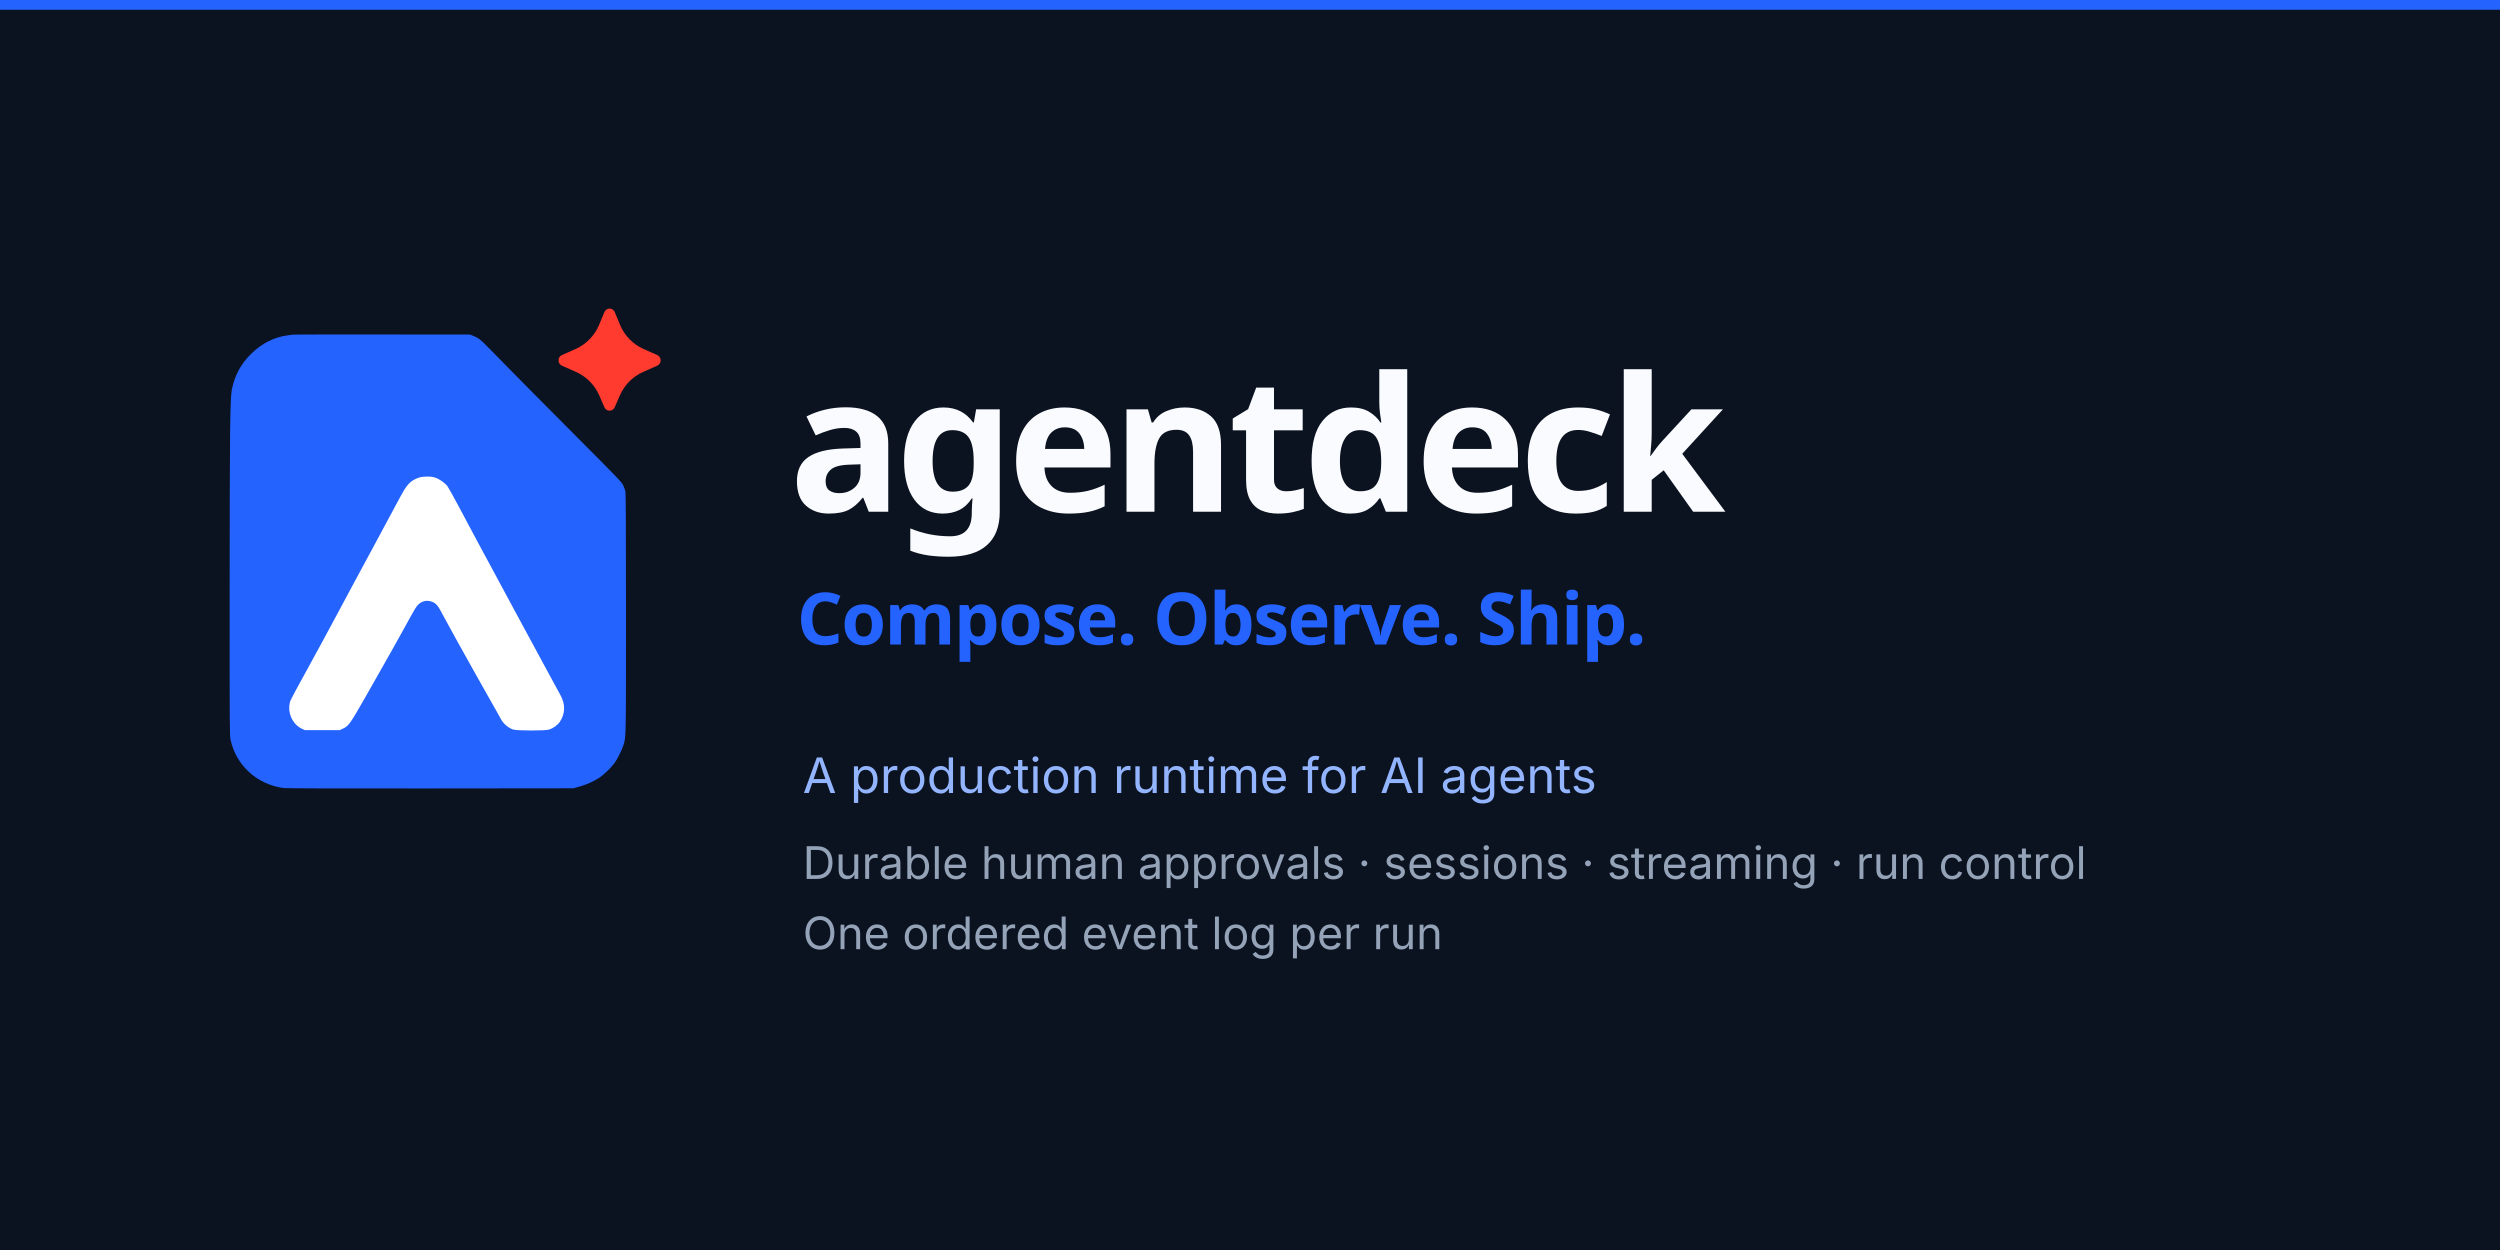
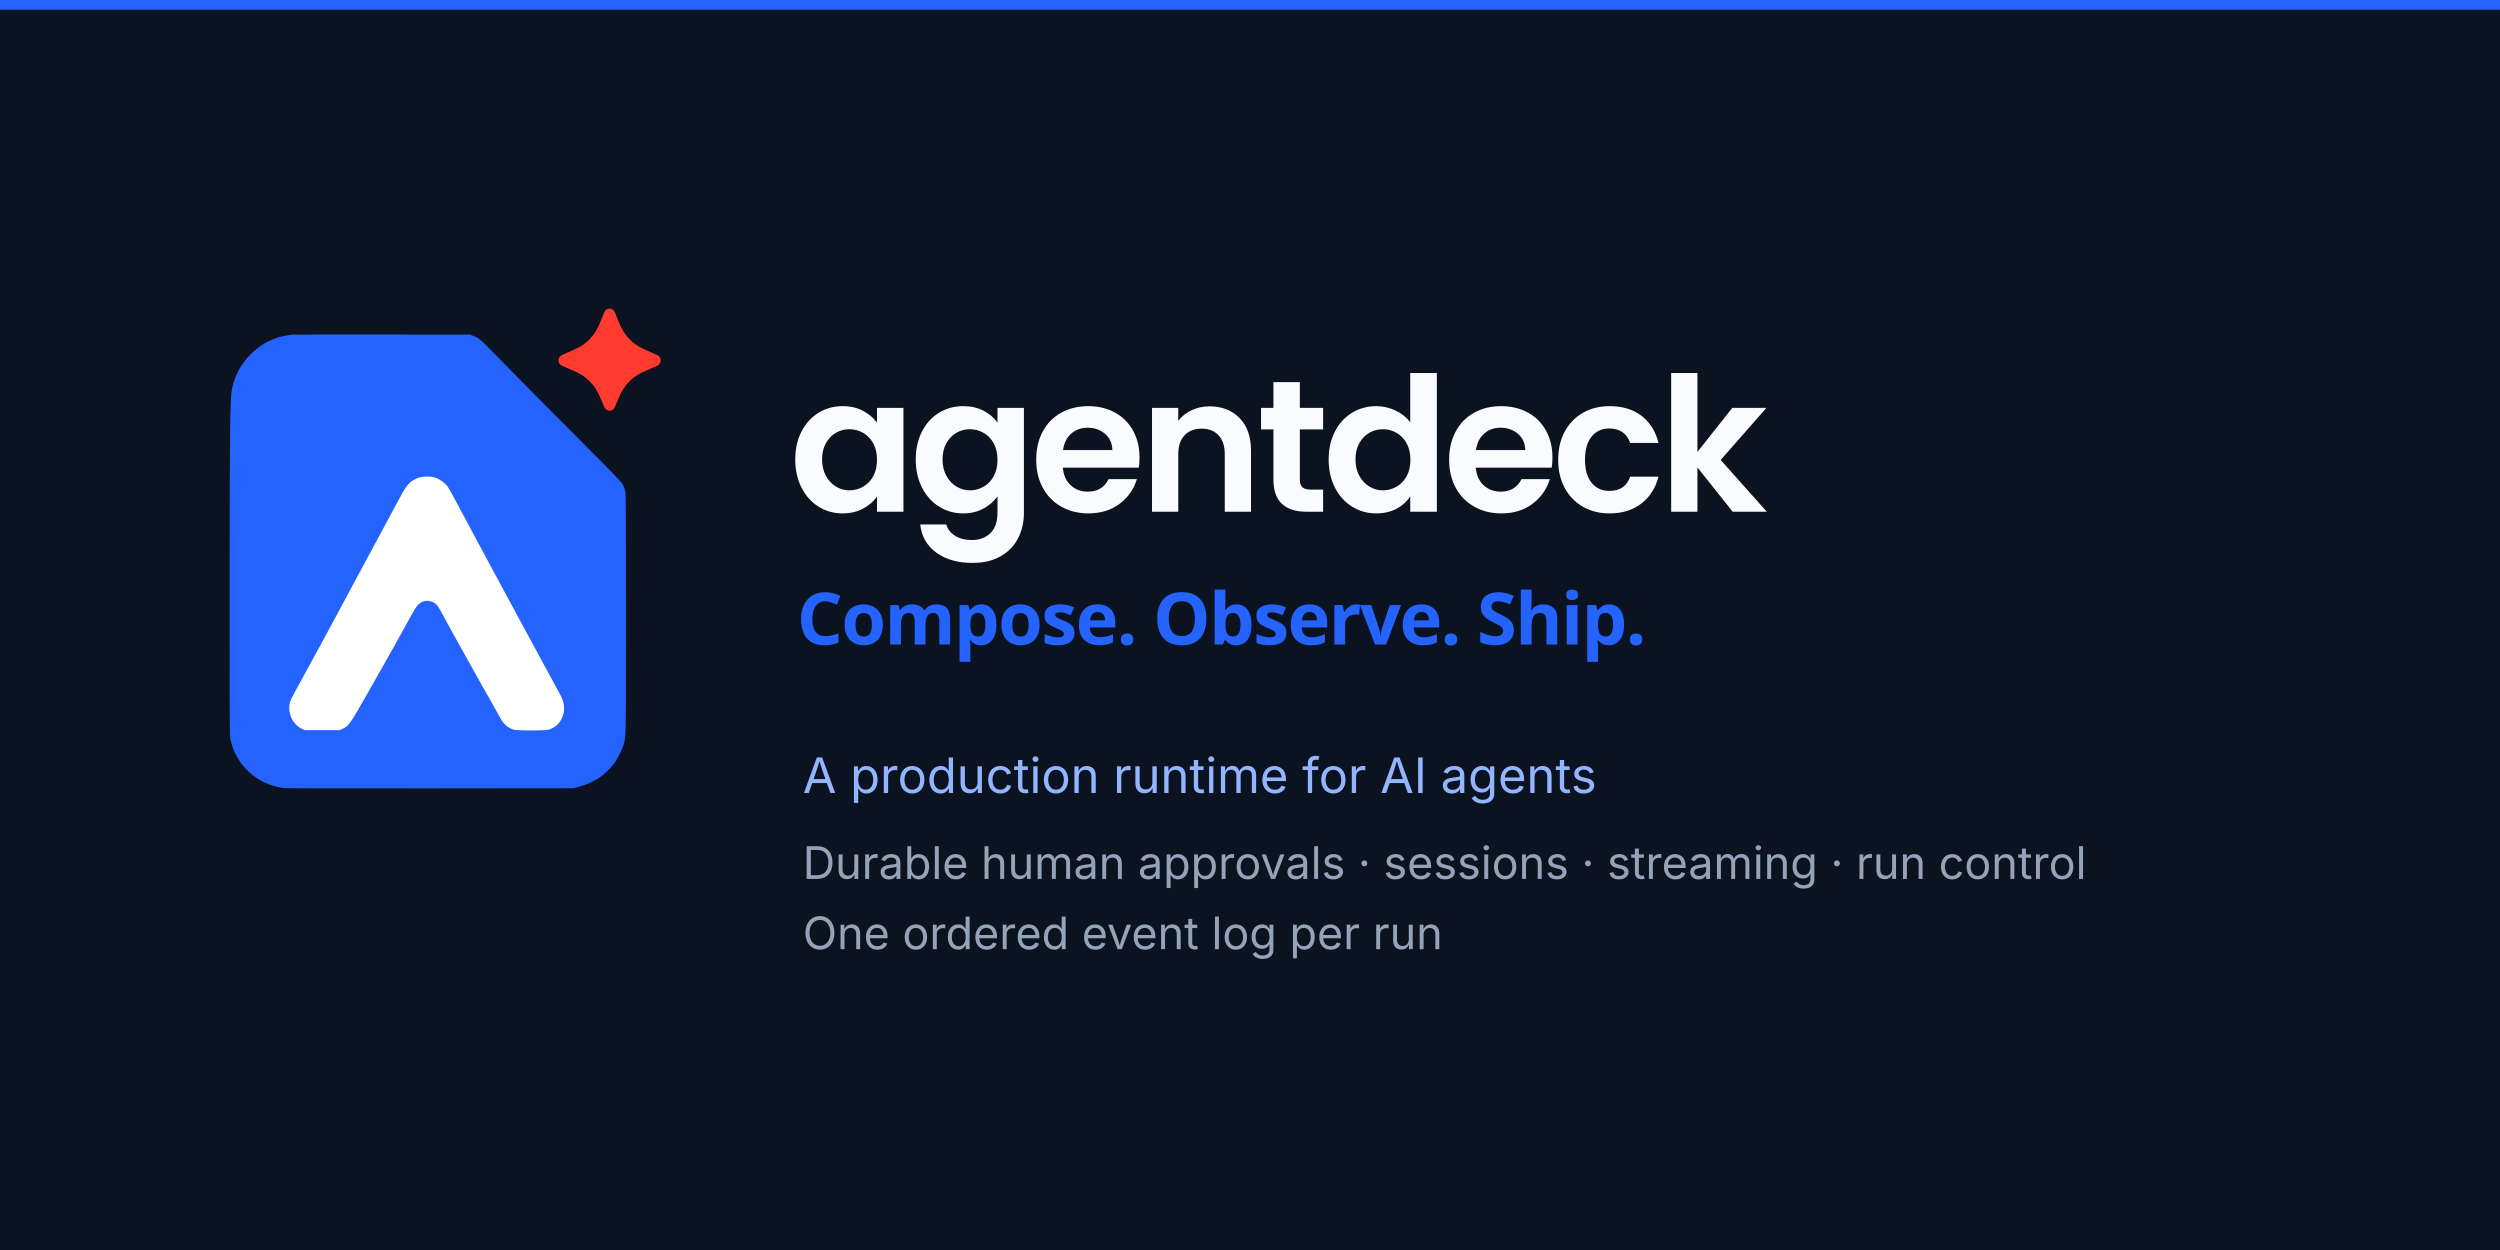
- <svg xmlns="http://www.w3.org/2000/svg" width="1280" height="640" viewBox="0 0 1280 640" role="img" aria-label="agentdeck">
+ <svg xmlns="http://www.w3.org/2000/svg" width="1280" height="640" viewBox="0 0 1280 640" role="img" aria-label="AgentDeck SDK">
  <rect width="1280" height="640" fill="#0b1220" />
  <rect x="0" y="0" width="1280" height="5" fill="#2563ff" />
-   <g transform="translate(0,-40)">
-     <svg x="104" y="196" width="248" height="248" viewBox="246 145 832 933">
-       <g transform="translate(0,1254) scale(0.1,-0.1)">
-         <rect x="3300" y="2600" width="6000" height="5200" fill="#ffffff" />
-         <path d="M3690 10514 c-14 -2 -63 -9 -110 -15 -256 -34 -494 -154 -697 -352 -195 -190 -319 -416 -374 -687 -35 -171 -42 -793 -43 -3845 -1 -2695 0 -2824 17 -2903 53 -241 165 -441 343 -612 178 -171 424 -287 676 -320 58 -7 915 -10 2833 -8 l2750 3 118 32 c129 35 289 107 388 174 81 55 217 185 280 269 57 74 148 254 178 350 53 168 51 77 51 2547 0 1664 -3 2307 -11 2345 -6 29 -25 82 -42 118 -27 60 -90 126 -887 925 -773 776 -1309 1317 -1705 1723 -156 161 -195 191 -292 230 l-68 27 -1690 1 c-929 1 -1701 0 -1715 -2z m2732 -2754 c81 -25 191 -102 239 -166 20 -27 116 -200 214 -384 306 -577 346 -652 400 -750 29 -52 90 -165 135 -250 107 -201 188 -351 345 -640 70 -129 197 -365 283 -525 85 -159 292 -542 460 -850 167 -308 322 -592 343 -632 96 -177 89 -356 -18 -512 -43 -62 -129 -123 -207 -146 -75 -23 -610 -22 -686 1 -94 28 -194 114 -241 206 -12 23 -45 84 -74 133 -48 82 -108 189 -305 540 -37 66 -109 194 -160 285 -91 163 -169 303 -314 563 -40 72 -116 211 -168 307 -52 96 -114 210 -138 254 -53 98 -89 139 -143 164 -100 48 -204 33 -282 -39 -45 -41 -66 -77 -268 -444 -63 -115 -163 -295 -222 -400 -60 -104 -147 -260 -195 -345 -48 -85 -205 -362 -349 -615 -288 -505 -314 -540 -425 -592 l-61 -28 -335 0 -335 0 -58 27 c-187 88 -287 323 -225 528 9 31 163 319 298 560 46 83 129 234 322 590 53 96 164 303 248 460 84 157 186 348 228 425 41 77 90 167 107 200 18 33 91 168 162 300 72 132 183 339 248 460 65 121 150 279 188 350 126 232 220 407 317 589 110 206 172 283 271 336 85 45 138 58 245 59 66 1 110 -5 156 -19z" fill="#2563ff" fill-rule="evenodd" />
-       </g>
-       <path d="M14.217,19.707l-1.112,2.547c-0.427,0.979-1.782,0.979-2.21,0l-1.112-2.547c-0.99-2.267-2.771-4.071-4.993-5.057 L1.73,13.292c-0.973-0.432-0.973-1.848,0-2.28l2.965-1.316C6.974,8.684,8.787,6.813,9.76,4.47l1.126-2.714 c0.418-1.007,1.81-1.007,2.228,0L14.24,4.47c0.973,2.344,2.786,4.215,5.065,5.226l2.965,1.316c0.973,0.432,0.973,1.848,0,2.28 l-3.061,1.359C16.988,15.637,15.206,17.441,14.217,19.707z" fill="#ff3b30" transform="translate(871.05,143.55) scale(8.9455)" />
-     </svg>
+   <svg x="104" y="156" width="248" height="248" viewBox="246 145 832 933">
+     <rect x="330" y="474" width="600" height="520" fill="#ffffff" />
+     <path d="M 369,202.6 c -1.4,0.2 -6.3,0.9 -11,1.5 c -25.6,3.4 -49.4,15.4 -69.7,35.2 c -19.5,19 -31.9,41.6 -37.4,68.7 c -3.5,17.1 -4.2,79.3 -4.3,384.5 c -0.1,269.5 0,282.4 1.7,290.3 c 5.3,24.1 16.5,44.1 34.3,61.2 c 17.8,17.1 42.4,28.7 67.6,32 c 5.8,0.7 91.5,1 283.3,0.8 l 275,-0.3 l 11.8,-3.2 c 12.9,-3.5 28.9,-10.7 38.8,-17.4 c 8.1,-5.5 21.7,-18.5 28,-26.9 c 5.7,-7.4 14.8,-25.4 17.8,-35 c 5.3,-16.8 5.1,-7.7 5.1,-254.7 c 0,-166.4 -0.3,-230.7 -1.1,-234.5 c -0.6,-2.9 -2.5,-8.2 -4.2,-11.8 c -2.7,-6 -9,-12.6 -88.7,-92.5 c -77.3,-77.6 -130.9,-131.7 -170.5,-172.3 c -15.6,-16.1 -19.5,-19.1 -29.2,-23 l -6.8,-2.7 l -169,-0.1 c -92.9,-0.1 -170.1,0 -171.5,0.2 z m 273.2,275.4 c 8.1,2.5 19.1,10.2 23.9,16.6 c 2,2.7 11.6,20 21.4,38.4 c 30.6,57.7 34.6,65.2 40,75 c 2.9,5.2 9,16.5 13.5,25 c 10.7,20.1 18.8,35.1 34.5,64 c 7,12.9 19.7,36.5 28.3,52.5 c 8.5,15.9 29.2,54.2 46,85 c 16.7,30.8 32.2,59.2 34.3,63.2 c 9.6,17.7 8.9,35.6 -1.8,51.2 c -4.3,6.2 -12.9,12.3 -20.7,14.6 c -7.5,2.3 -61,2.2 -68.6,-0.1 c -9.4,-2.8 -19.4,-11.4 -24.1,-20.6 c -1.2,-2.3 -4.5,-8.4 -7.4,-13.3 c -4.8,-8.2 -10.8,-18.9 -30.5,-54 c -3.7,-6.6 -10.9,-19.4 -16,-28.5 c -9.1,-16.3 -16.9,-30.3 -31.4,-56.3 c -4,-7.2 -11.6,-21.1 -16.8,-30.7 c -5.2,-9.6 -11.4,-21 -13.8,-25.4 c -5.3,-9.8 -8.9,-13.9 -14.3,-16.4 c -10,-4.8 -20.4,-3.3 -28.2,3.9 c -4.5,4.1 -6.6,7.7 -26.8,44.4 c -6.3,11.5 -16.3,29.5 -22.2,40 c -6,10.4 -14.7,26 -19.5,34.5 c -4.8,8.5 -20.5,36.2 -34.9,61.5 c -28.8,50.5 -31.4,54 -42.5,59.2 l -6.1,2.8 l -33.5,0 l -33.5,0 l -5.8,-2.7 c -18.7,-8.8 -28.7,-32.3 -22.5,-52.8 c 0.9,-3.1 16.3,-31.9 29.8,-56 c 4.6,-8.3 12.9,-23.4 32.2,-59 c 5.3,-9.6 16.4,-30.3 24.8,-46 c 8.4,-15.7 18.6,-34.8 22.8,-42.5 c 4.1,-7.7 9,-16.7 10.7,-20 c 1.8,-3.3 9.1,-16.8 16.2,-30 c 7.2,-13.2 18.3,-33.9 24.8,-46 c 6.5,-12.1 15,-27.9 18.8,-35 c 12.6,-23.2 22,-40.7 31.7,-58.9 c 11,-20.6 17.2,-28.3 27.1,-33.6 c 8.5,-4.5 13.8,-5.8 24.5,-5.9 c 6.6,-0.1 11,0.5 15.6,1.9 z" fill="#2563ff" />
+     <path d="M 998.23,319.84 l -9.95,22.78 c -3.82,8.76 -15.94,8.76 -19.77,0 l -9.95,-22.78 c -8.86,-20.28 -24.79,-36.42 -44.66,-45.24 L 886.53,262.45 c -8.7,-3.86 -8.7,-16.53 0,-20.4 l 26.52,-11.77 C 933.44,221.23 949.65,204.5 958.36,183.54 l 10.07,-24.28 c 3.74,-9.01 16.19,-9.01 19.93,0 L 998.43,183.54 c 8.7,20.97 24.92,37.71 45.31,46.75 l 26.52,11.77 c 8.7,3.86 8.7,16.53 0,20.4 l -27.38,12.16 C 1023.02,283.43 1007.08,299.57 998.23,319.84 z" fill="#ff3b30" />
+   </svg>
+   <g transform="translate(404,62)" fill="#fafbfe">
+     <path d="M 27.46,145.95 Q 33.41,145.95 37.87,148.35 Q 42.34,150.75 45.02,154.4 L 45.02,146.82 L 58.56,146.82 L 58.56,200 L 45.02,200 L 45.02,192.22 Q 42.43,195.97 37.87,198.42 Q 33.31,200.86 27.36,200.86 Q 20.64,200.86 15.12,197.41 Q 9.6,193.95 6.38,187.66 Q 3.17,181.38 3.17,173.22 Q 3.17,165.15 6.38,158.91 Q 9.6,152.67 15.12,149.31 Q 20.64,145.95 27.46,145.95 Z M 30.91,157.76 Q 27.17,157.76 24,159.58 Q 20.83,161.41 18.86,164.91 Q 16.9,168.42 16.9,173.22 Q 16.9,178.02 18.86,181.62 Q 20.83,185.22 24.05,187.14 Q 27.26,189.06 30.91,189.06 Q 34.66,189.06 37.92,187.18 Q 41.18,185.31 43.1,181.81 Q 45.02,178.3 45.02,173.41 Q 45.02,168.51 43.1,165.01 Q 41.18,161.5 37.92,159.63 Q 34.66,157.76 30.91,157.76 Z" />
+     <path d="M 106.71,154.4 L 106.71,146.82 L 120.25,146.82 L 120.25,200.38 Q 120.25,207.78 117.27,213.58 Q 114.3,219.39 108.34,222.8 Q 102.39,226.21 93.94,226.21 Q 82.62,226.21 75.37,220.93 Q 68.12,215.65 67.16,206.53 L 80.5,206.53 Q 81.56,210.18 85.06,212.34 Q 88.57,214.5 93.56,214.5 Q 99.42,214.5 103.06,210.99 Q 106.71,207.49 106.71,200.38 L 106.71,192.13 Q 104.12,195.87 99.56,198.37 Q 95,200.86 89.14,200.86 Q 82.42,200.86 76.86,197.41 Q 71.29,193.95 68.07,187.66 Q 64.86,181.38 64.86,173.22 Q 64.86,165.15 68.07,158.91 Q 71.29,152.67 76.81,149.31 Q 82.33,145.95 89.14,145.95 Q 95.1,145.95 99.61,148.3 Q 104.12,150.66 106.71,154.4 Z M 92.6,157.76 Q 88.86,157.76 85.69,159.58 Q 82.52,161.41 80.55,164.91 Q 78.58,168.42 78.58,173.22 Q 78.58,178.02 80.55,181.62 Q 82.52,185.22 85.74,187.14 Q 88.95,189.06 92.6,189.06 Q 96.34,189.06 99.61,187.18 Q 102.87,185.31 104.79,181.81 Q 106.71,178.3 106.71,173.41 Q 106.71,168.51 104.79,165.01 Q 102.87,161.5 99.61,159.63 Q 96.34,157.76 92.6,157.76 Z" />
+     <path d="M 179.06,177.44 L 140.18,177.44 Q 140.66,183.2 144.21,186.46 Q 147.76,189.73 152.94,189.73 Q 160.43,189.73 163.6,183.3 L 178.09,183.3 Q 175.79,190.98 169.26,195.92 Q 162.74,200.86 153.23,200.86 Q 145.55,200.86 139.46,197.46 Q 133.36,194.05 129.95,187.81 Q 126.54,181.57 126.54,173.41 Q 126.54,165.15 129.9,158.91 Q 133.26,152.67 139.31,149.31 Q 145.36,145.95 153.23,145.95 Q 160.81,145.95 166.81,149.22 Q 172.81,152.48 176.13,158.48 Q 179.44,164.48 179.44,172.26 Q 179.44,175.14 179.06,177.44 Z M 165.52,168.42 Q 165.42,163.23 161.78,160.11 Q 158.13,156.99 152.85,156.99 Q 147.85,156.99 144.45,160.02 Q 141.04,163.04 140.27,168.42 Z" />
+     <path d="M 236.52,168.8 L 236.52,200 L 223.08,200 L 223.08,170.62 Q 223.08,164.29 219.91,160.88 Q 216.74,157.47 211.27,157.47 Q 205.7,157.47 202.48,160.88 Q 199.27,164.29 199.27,170.62 L 199.27,200 L 185.83,200 L 185.83,146.82 L 199.27,146.82 L 199.27,153.44 Q 201.96,149.98 206.13,148.02 Q 210.31,146.05 215.3,146.05 Q 224.8,146.05 230.66,152.05 Q 236.52,158.05 236.52,168.8 Z" />
+     <path d="M 261.52,157.86 L 261.52,183.58 Q 261.52,186.27 262.82,187.47 Q 264.11,188.67 267.19,188.67 L 273.43,188.67 L 273.43,200 L 264.98,200 Q 247.99,200 247.99,183.49 L 247.99,157.86 L 241.65,157.86 L 241.65,146.82 L 247.99,146.82 L 247.99,133.66 L 261.52,133.66 L 261.52,146.82 L 273.43,146.82 L 273.43,157.86 Z" />
+     <path d="M 300.66,145.95 Q 305.85,145.95 310.55,148.21 Q 315.25,150.46 318.04,154.21 L 318.04,128.96 L 331.67,128.96 L 331.67,200 L 318.04,200 L 318.04,192.13 Q 315.54,196.06 311.03,198.46 Q 306.52,200.86 300.57,200.86 Q 293.85,200.86 288.28,197.41 Q 282.71,193.95 279.49,187.66 Q 276.28,181.38 276.28,173.22 Q 276.28,165.15 279.49,158.91 Q 282.71,152.67 288.28,149.31 Q 293.85,145.95 300.66,145.95 Z M 304.02,157.76 Q 300.28,157.76 297.11,159.58 Q 293.94,161.41 291.97,164.91 Q 290.01,168.42 290.01,173.22 Q 290.01,178.02 291.97,181.62 Q 293.94,185.22 297.16,187.14 Q 300.37,189.06 304.02,189.06 Q 307.77,189.06 311.03,187.18 Q 314.29,185.31 316.21,181.81 Q 318.13,178.3 318.13,173.41 Q 318.13,168.51 316.21,165.01 Q 314.29,161.5 311.03,159.63 Q 307.77,157.76 304.02,157.76 Z" />
+     <path d="M 390.48,177.44 L 351.6,177.44 Q 352.08,183.2 355.63,186.46 Q 359.18,189.73 364.36,189.73 Q 371.85,189.73 375.02,183.3 L 389.52,183.3 Q 387.21,190.98 380.68,195.92 Q 374.16,200.86 364.65,200.86 Q 356.97,200.86 350.88,197.46 Q 344.78,194.05 341.37,187.81 Q 337.96,181.57 337.96,173.41 Q 337.96,165.15 341.32,158.91 Q 344.68,152.67 350.73,149.31 Q 356.78,145.95 364.65,145.95 Q 372.24,145.95 378.24,149.22 Q 384.24,152.48 387.55,158.48 Q 390.86,164.48 390.86,172.26 Q 390.86,175.14 390.48,177.44 Z M 376.94,168.42 Q 376.84,163.23 373.2,160.11 Q 369.55,156.99 364.27,156.99 Q 359.28,156.99 355.87,160.02 Q 352.46,163.04 351.69,168.42 Z" />
+     <path d="M 420.1,145.95 Q 429.99,145.95 436.46,150.9 Q 442.94,155.84 445.15,164.77 L 430.66,164.77 Q 429.5,161.31 426.77,159.34 Q 424.03,157.38 420,157.38 Q 414.24,157.38 410.88,161.55 Q 407.52,165.73 407.52,173.41 Q 407.52,180.99 410.88,185.17 Q 414.24,189.34 420,189.34 Q 428.16,189.34 430.66,182.05 L 445.15,182.05 Q 442.94,190.69 436.42,195.78 Q 429.89,200.86 420.1,200.86 Q 412.42,200.86 406.46,197.46 Q 400.51,194.05 397.15,187.86 Q 393.79,181.66 393.79,173.41 Q 393.79,165.15 397.15,158.96 Q 400.51,152.77 406.46,149.36 Q 412.42,145.95 420.1,145.95 Z" />
+     <path d="M 483.13,200 L 465.08,177.34 L 465.08,200 L 451.64,200 L 451.64,128.96 L 465.08,128.96 L 465.08,169.38 L 482.94,146.82 L 500.41,146.82 L 476.98,173.5 L 500.6,200 Z" />
  </g>
-   <text x="404" y="262" font-family="Poppins, sans-serif" font-weight="700" font-size="96" fill="#fafbfe" letter-spacing="-3.4">agentdeck</text>
  <text x="408" y="330" font-family="Poppins, sans-serif" font-weight="600" font-size="37" fill="#2563ff" letter-spacing="-0.8">Compose. Observe. Ship.</text>
  <text x="411" y="406" font-family="Inter, sans-serif" font-size="25" fill="#93b5ff">A production runtime for AI agents</text>
  <text x="411" y="450" font-family="Inter, sans-serif" font-size="23" fill="#94a3b8">Durable human approvals · sessions · streaming · run control</text>
  <text x="411" y="486" font-family="Inter, sans-serif" font-size="23" fill="#94a3b8">One ordered event log per run</text>
</svg>
